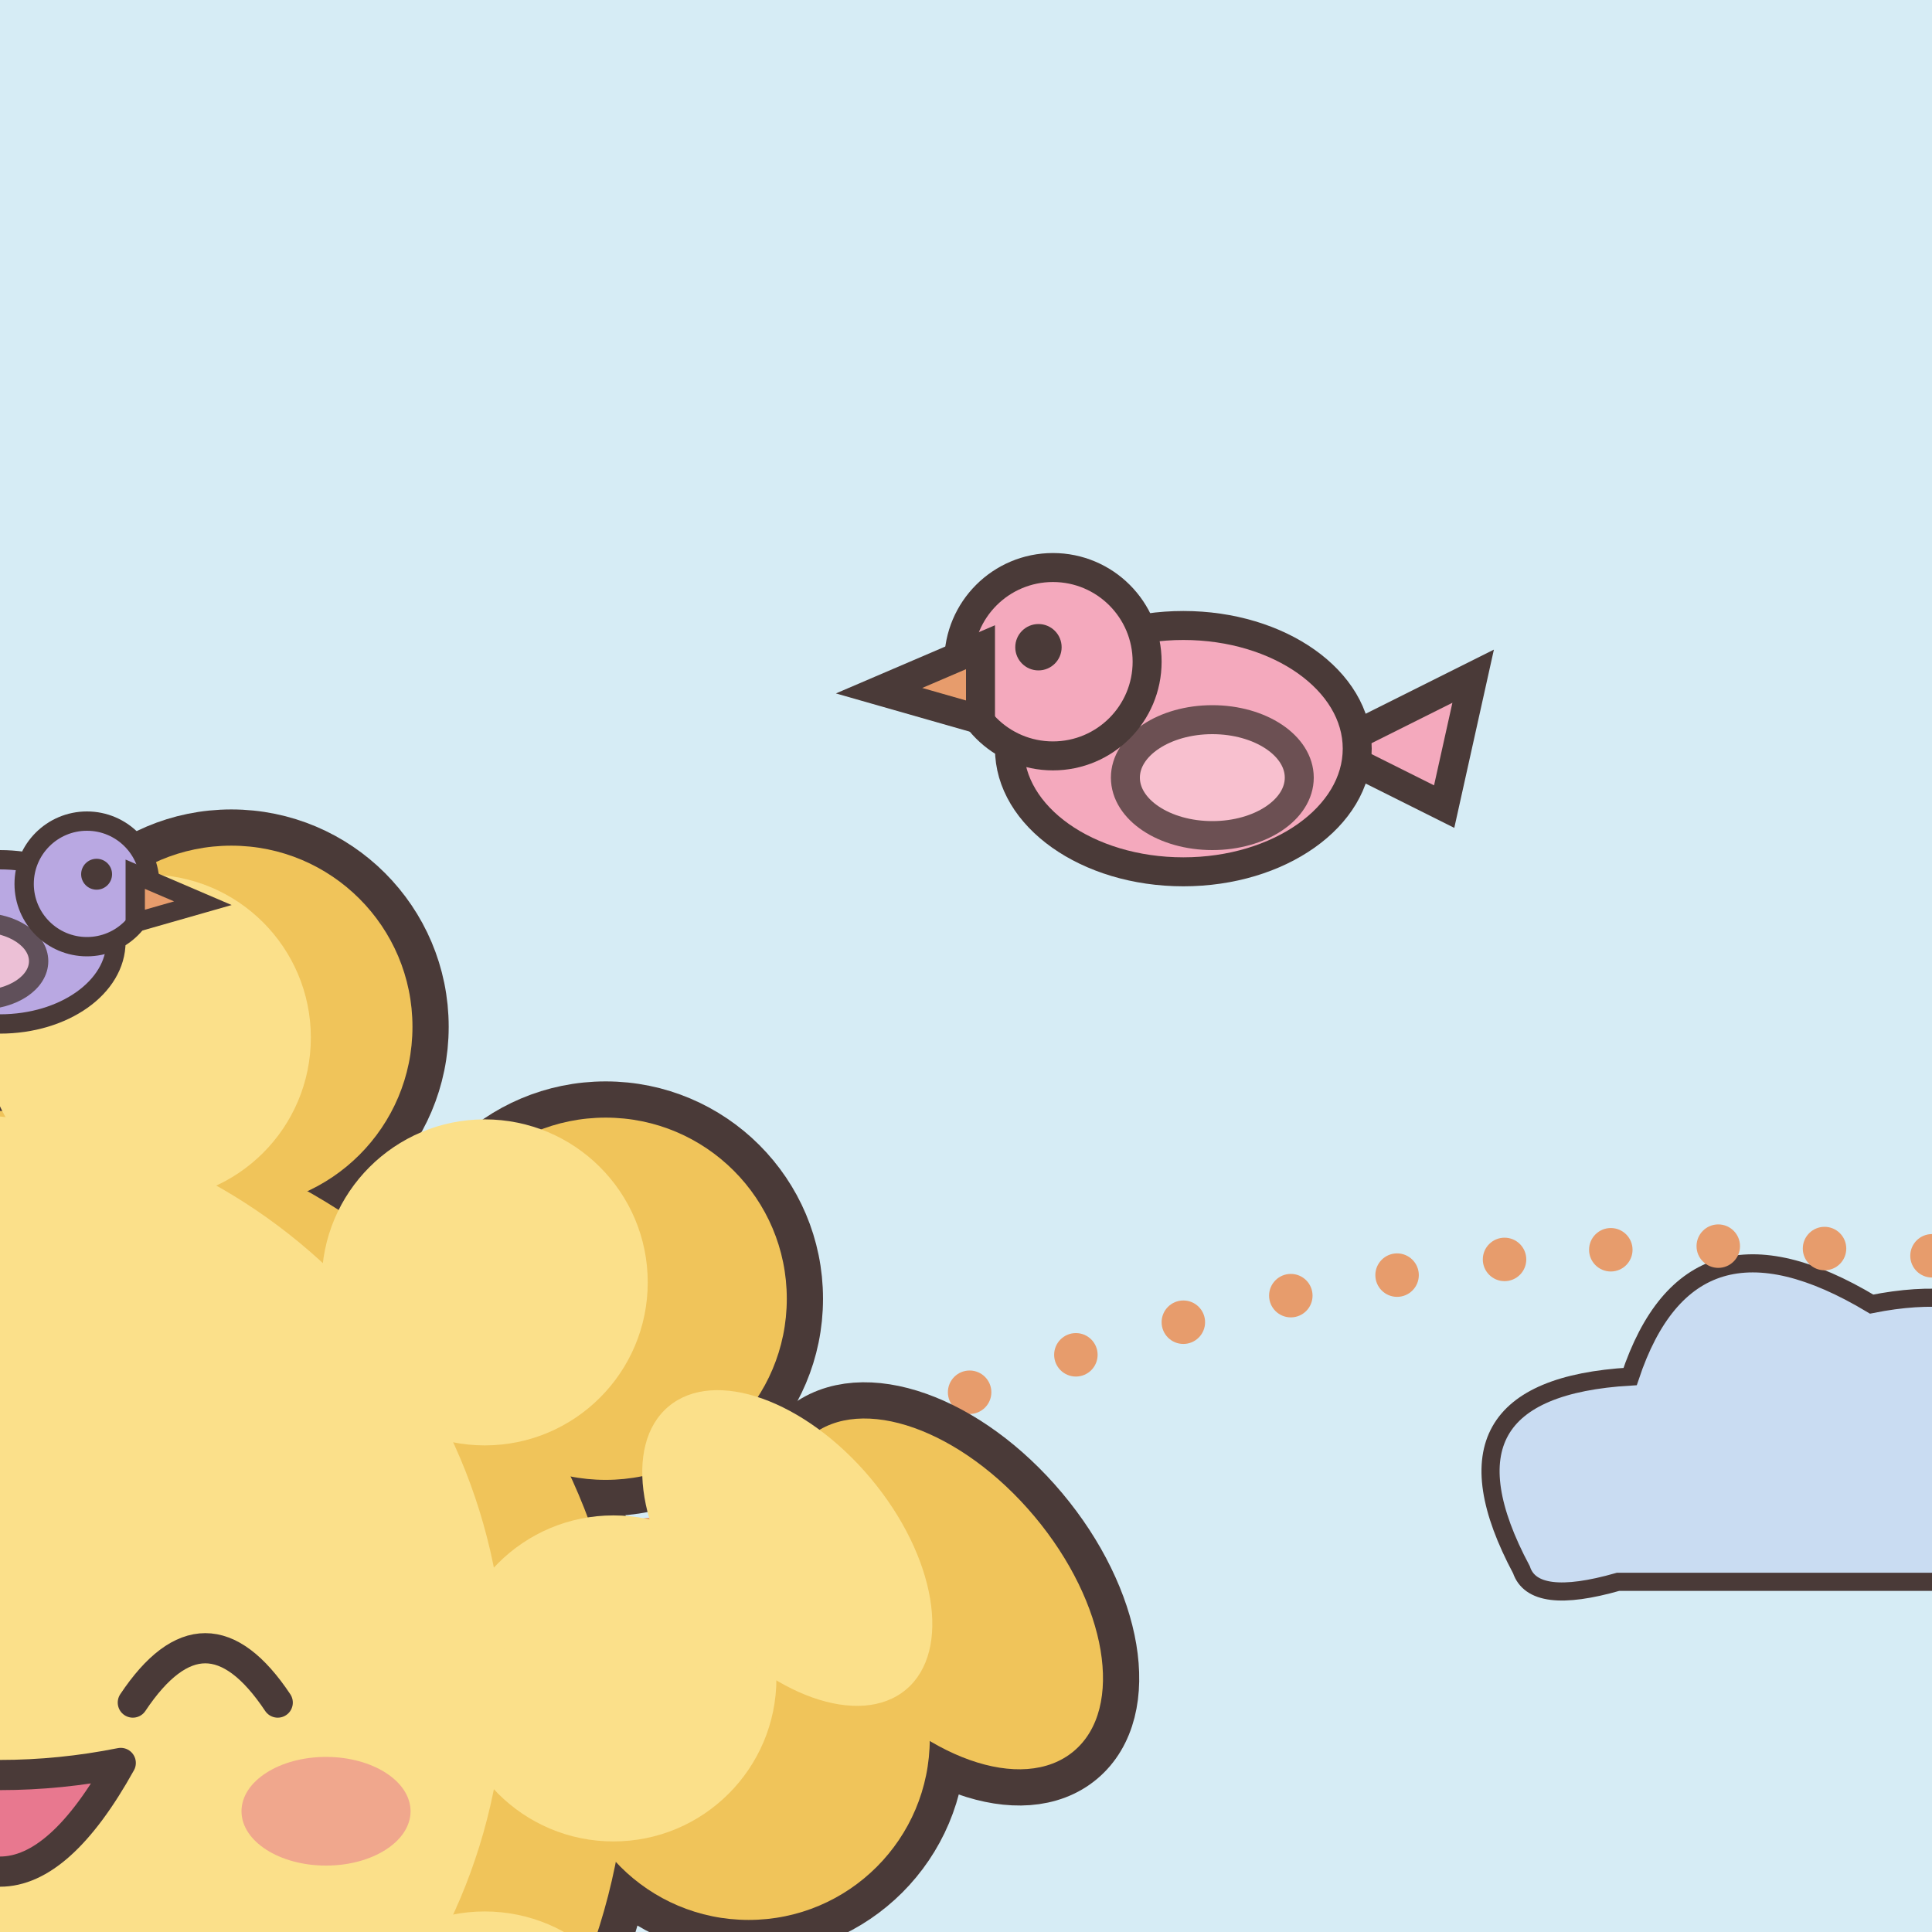
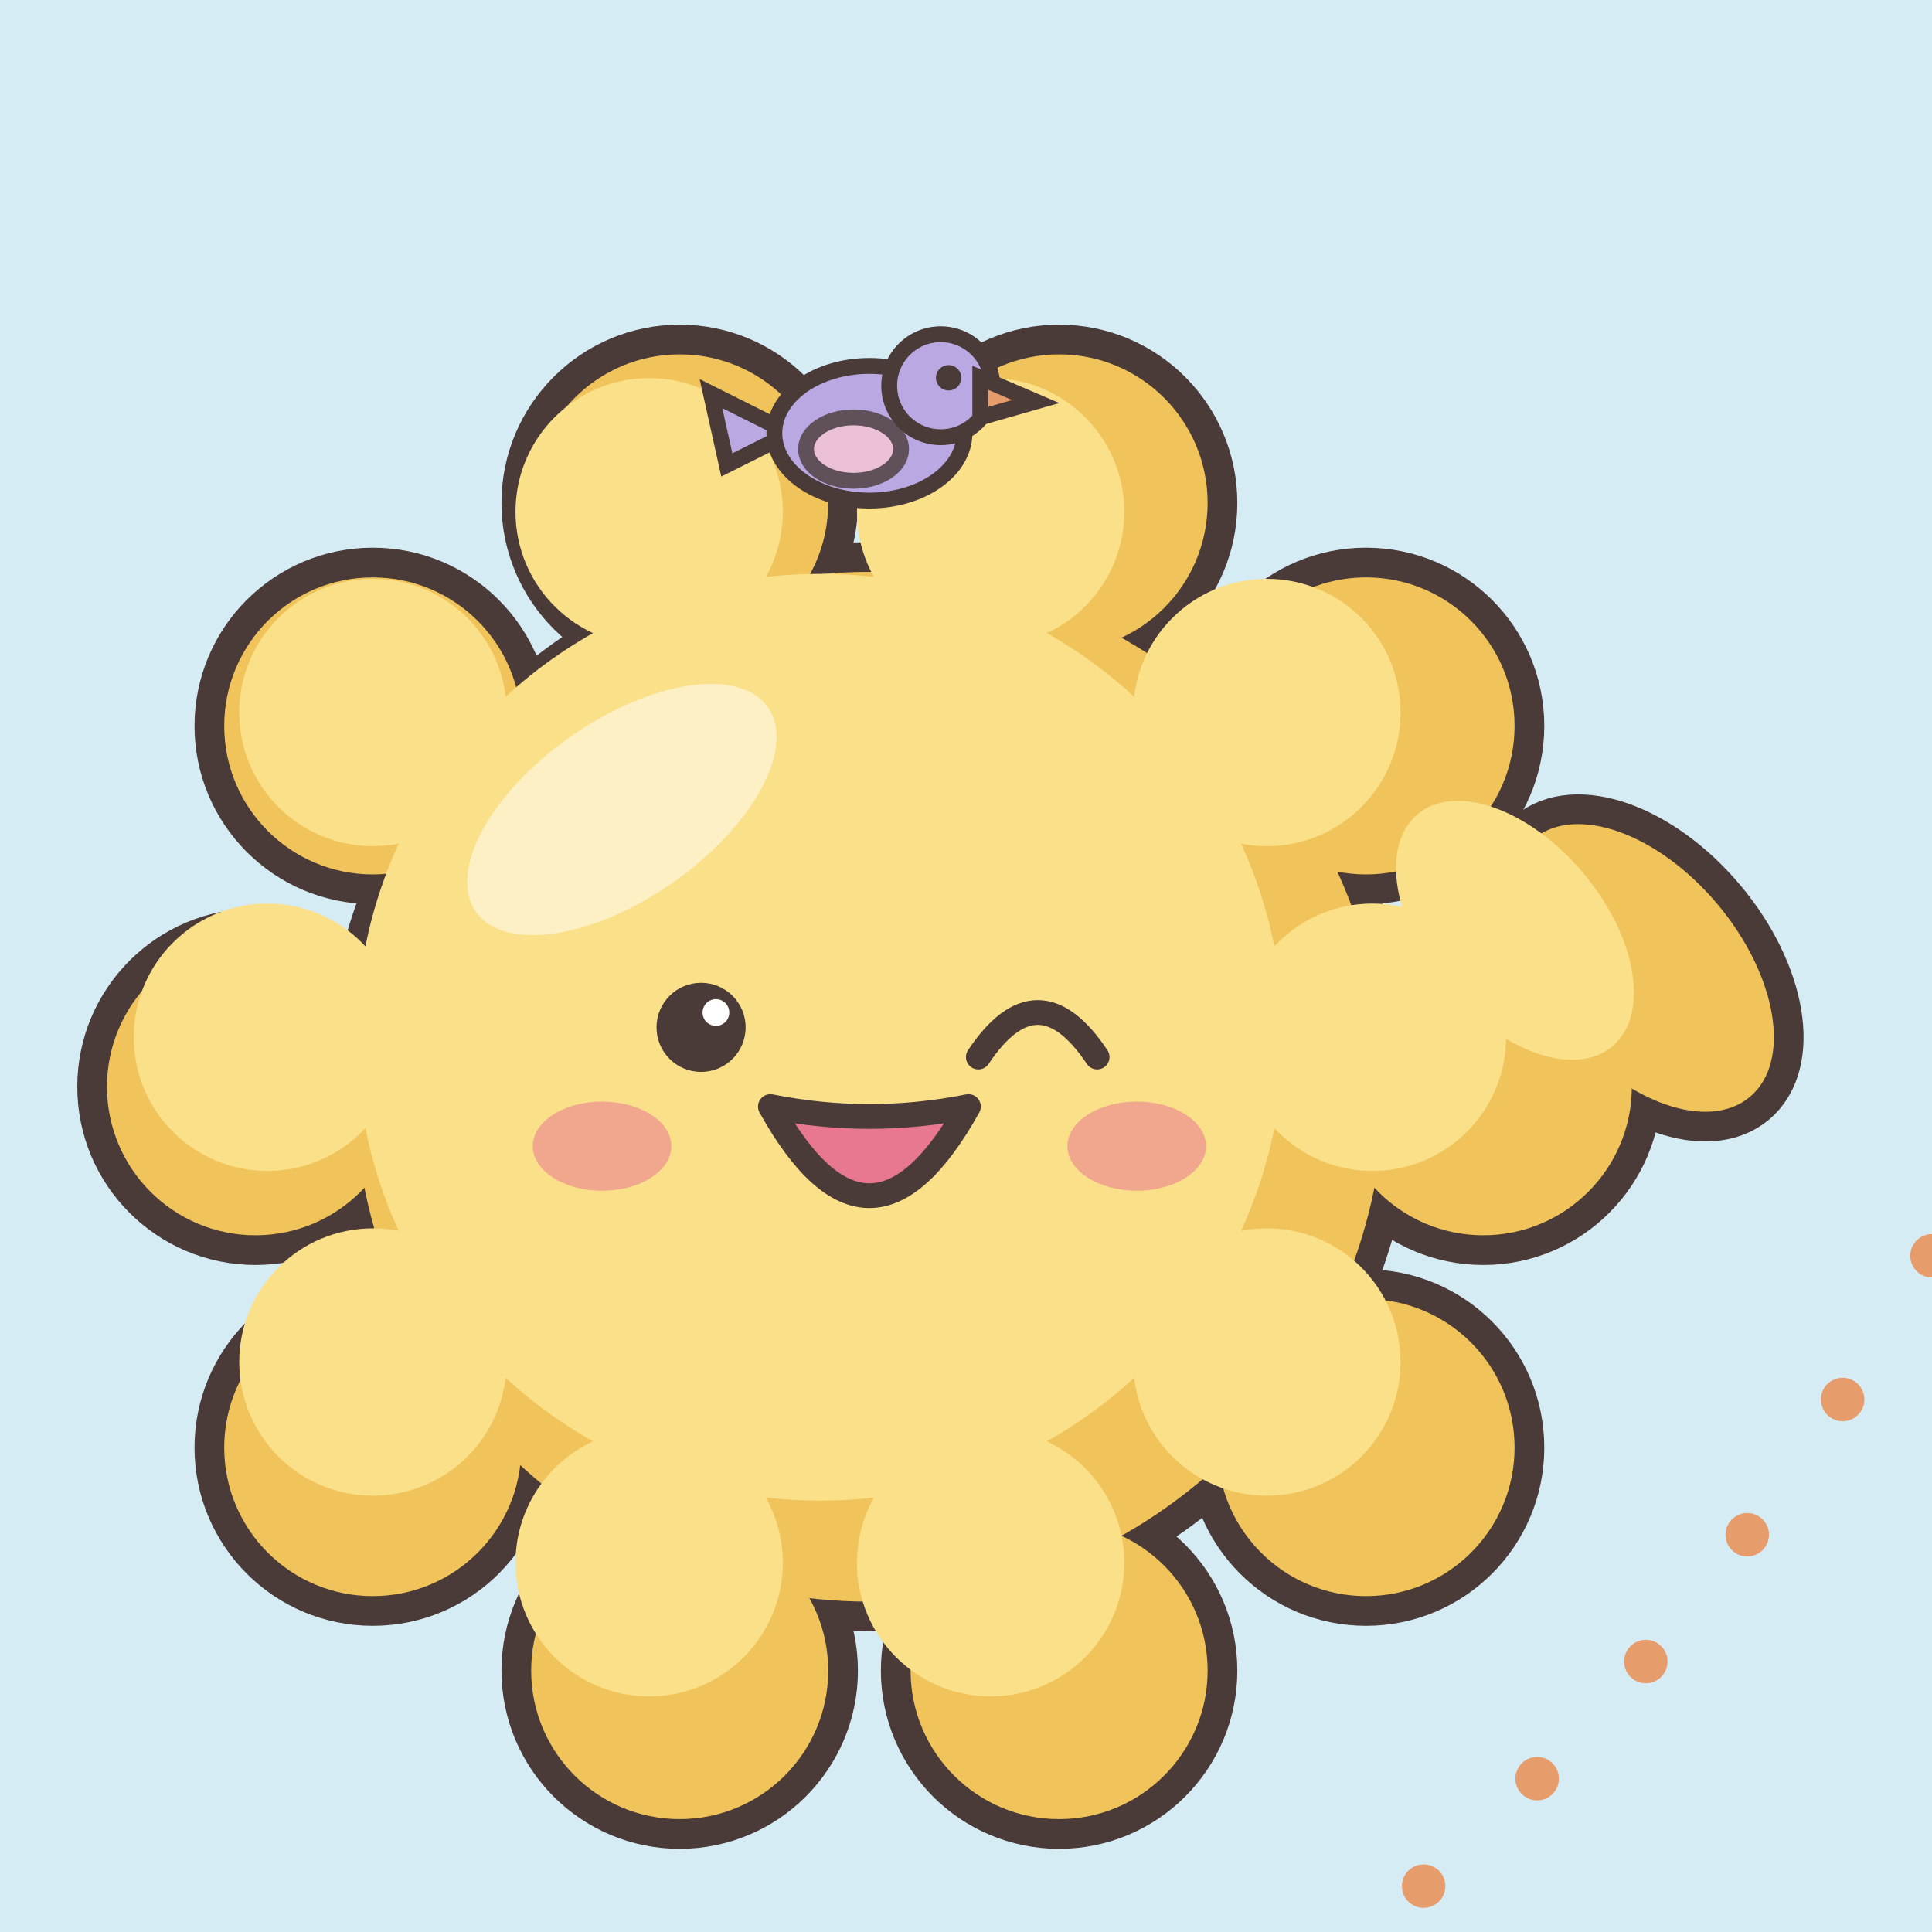
<svg xmlns="http://www.w3.org/2000/svg" width="160" height="160" viewBox="160 0 160 160">
  <rect width="320" height="320" fill="#d6ecf5" />
  <path d="M14 150A50 50 0 0 1 114 150" fill="none" stroke="#f4a9bd" stroke-width="7" />
  <path d="M21 150A43 43 0 0 1 107 150" fill="none" stroke="#fbe08a" stroke-width="7" />
  <path d="M28 150A36 36 0 0 1 100 150" fill="none" stroke="#9cc08a" stroke-width="7" />
  <path d="M35 150A29 29 0 0 1 93 150" fill="none" stroke="#a9c1e6" stroke-width="7" />
  <g transform="translate(60 66) scale(0.9)">
    <path transform="translate(-30 -80)" d="M30 80Q14 50 48 48Q58 18 88 36Q118 30 124 58Q148 74 122 82H46Q32 86 30 80Z" fill="#fffaf1" stroke="#4a3a38" stroke-width="3" />
  </g>
-   <g transform="translate(258 62) scale(1.2)">
+   <g transform="translate(124 104) scale(1.2)">
    <g transform="scale(-1 1)">
      <path d="M-10 0L-20 -5L-18 4Z" fill="#f4a9bd" stroke="#4a3a38" stroke-width="2" />
      <ellipse rx="12" ry="8.5" fill="#f4a9bd" stroke="#4a3a38" stroke-width="2" />
      <circle cx="9" cy="-6" r="6.5" fill="#f4a9bd" stroke="#4a3a38" stroke-width="2" />
      <path d="M14 -7L21 -4L14 -2Z" fill="#e79c6c" stroke="#4a3a38" stroke-width="2" />
      <ellipse cx="-2" cy="2" rx="6" ry="4" fill="#f9c6d3" stroke="#4a3a38" stroke-width="2" opacity=".8" />
      <circle cx="10" cy="-7" r="1.6" fill="#4a3a38" />
    </g>
  </g>
-   <g transform="translate(286 130) scale(0.5)">
+   <g transform="translate(112 188) scale(0.5)">
    <path transform="translate(-30 -80)" d="M30 80Q14 50 48 48Q58 18 88 36Q118 30 124 58Q148 74 122 82H46Q32 86 30 80Z" fill="#c9dcf2" stroke="#4a3a38" stroke-width="3" />
  </g>
-   <circle cx="196.0" cy="138.0" r="1.8" fill="#e79c6c" />
-   <circle cx="204.9" cy="132.5" r="1.8" fill="#e79c6c" />
-   <circle cx="213.7" cy="127.5" r="1.8" fill="#e79c6c" />
-   <circle cx="222.6" cy="123.0" r="1.8" fill="#e79c6c" />
-   <circle cx="231.4" cy="118.9" r="1.8" fill="#e79c6c" />
-   <circle cx="240.3" cy="115.3" r="1.8" fill="#e79c6c" />
-   <circle cx="249.1" cy="112.2" r="1.8" fill="#e79c6c" />
-   <circle cx="258.0" cy="109.5" r="1.8" fill="#e79c6c" />
-   <circle cx="266.9" cy="107.3" r="1.8" fill="#e79c6c" />
-   <circle cx="275.7" cy="105.6" r="1.8" fill="#e79c6c" />
-   <circle cx="284.6" cy="104.3" r="1.8" fill="#e79c6c" />
-   <circle cx="293.4" cy="103.5" r="1.8" fill="#e79c6c" />
-   <circle cx="302.3" cy="103.2" r="1.8" fill="#e79c6c" />
-   <circle cx="311.1" cy="103.4" r="1.8" fill="#e79c6c" />
+   <circle cx="170.0" cy="204.0" r="1.8" fill="#e79c6c" />
+   <circle cx="184.0" cy="201.6" r="1.8" fill="#e79c6c" />
+   <circle cx="197.6" cy="198.5" r="1.8" fill="#e79c6c" />
+   <circle cx="210.6" cy="194.7" r="1.8" fill="#e79c6c" />
+   <circle cx="223.1" cy="190.1" r="1.8" fill="#e79c6c" />
+   <circle cx="235.1" cy="184.8" r="1.8" fill="#e79c6c" />
+   <circle cx="246.5" cy="178.8" r="1.8" fill="#e79c6c" />
+   <circle cx="257.5" cy="172.0" r="1.8" fill="#e79c6c" />
+   <circle cx="268.0" cy="164.5" r="1.8" fill="#e79c6c" />
+   <circle cx="277.9" cy="156.2" r="1.8" fill="#e79c6c" />
+   <circle cx="287.3" cy="147.3" r="1.8" fill="#e79c6c" />
+   <circle cx="296.3" cy="137.6" r="1.8" fill="#e79c6c" />
+   <circle cx="304.7" cy="127.1" r="1.8" fill="#e79c6c" />
+   <circle cx="312.6" cy="115.9" r="1.8" fill="#e79c6c" />
  <circle cx="320.0" cy="104.0" r="1.8" fill="#e79c6c" />
  <path d="M0 226Q80 200 170 220T320 226V320H0Z" fill="#bfe6d4" />
  <path d="M0 262Q90 236 190 260T320 262V320H0Z" fill="#9cc08a" stroke="#4a3a38" stroke-width="3" />
  <path d="M0 302Q80 288 160 304T320 302" fill="none" stroke="#4a3a38" stroke-width="20" />
  <path d="M0 302Q80 288 160 304T320 302" fill="none" stroke="#f8d5b8" stroke-width="14" />
  <g transform="translate(56 192) scale(0.7)">
    <path d="M-12 24L-8 42M12 24L8 42" fill="none" stroke="#4a3a38" stroke-width="2" stroke-linecap="round" stroke-linejoin="round" />
    <rect x="-10" y="42" width="20" height="13" rx="3" fill="#f6b98c" stroke="#4a3a38" stroke-width="2" />
    <circle r="26" fill="#f4a9bd" stroke="#4a3a38" stroke-width="2" />
    <path d="M0 -26C-14 -10 -14 10 0 26C14 10 14 -10 0 -26Z" fill="#fbe08a" stroke="#4a3a38" stroke-width="2" />
  </g>
  <g transform="translate(240 214) scale(1.1)">
    <path d="M0 0L46 -14L20 12Z" fill="#fffaf1" stroke="#4a3a38" stroke-width="2" stroke-linejoin="round" />
    <path d="M0 0L20 12L16 2Z" fill="#a9c1e6" stroke="#4a3a38" stroke-width="2" stroke-linejoin="round" />
  </g>
  <g transform="translate(36 296) scale(1.1)">
    <path d="M-7 0V-14H7V0Q0 4 -7 0Z" fill="#fffaf1" stroke="#4a3a38" stroke-width="2" />
    <path d="M-20 -14A20 16 0 0 1 20 -14Z" fill="#e8788f" stroke="#4a3a38" stroke-width="2" />
    <circle cx="-8" cy="-22" r="3" fill="#fff" />
    <circle cx="6" cy="-26" r="2.5" fill="#fff" />
    <circle cx="12" cy="-19" r="2" fill="#fff" />
  </g>
  <path d="M60 312q-4-14-10-18M60 312q0-18 2-24M60 312q4-14 12-16" fill="none" stroke="#6f9f6b" stroke-width="3" stroke-linecap="round" stroke-linejoin="round" />
  <path d="M300 308q-4-14-10-18M300 308q0-18 2-24M300 308q4-14 12-16" fill="none" stroke="#6f9f6b" stroke-width="3" stroke-linecap="round" stroke-linejoin="round" />
  <g transform="translate(284 300) scale(0.9)">
    <ellipse cx="2" cy="-5" rx="24" ry="6" fill="#f8d5b8" stroke="#4a3a38" stroke-width="2" />
    <path d="M24 -8V-20M29 -8L34 -18" fill="none" stroke="#4a3a38" stroke-width="2" stroke-linecap="round" stroke-linejoin="round" />
    <circle cx="-4" cy="-16" r="13" fill="#b9a8e2" stroke="#4a3a38" stroke-width="2" />
    <path d="M-4 -16a4 4 0 1 1 4 4a8 8 0 1 1-8-8" fill="none" stroke="#4a3a38" stroke-width="2" stroke-linecap="round" stroke-linejoin="round" />
  </g>
-   <g transform="translate(0 -26) scale(1)">
+   <g transform="translate(100.8 -49.4) scale(0.82)">
    <g stroke="#4a3a38" stroke-width="6" stroke-linejoin="round" fill="#4a3a38">
      <circle cx="222" cy="170" r="15" />
      <circle cx="210.159" cy="206.443" r="15" />
      <circle cx="179.159" cy="228.966" r="15" />
      <circle cx="140.841" cy="228.966" r="15" />
      <circle cx="109.841" cy="206.443" r="15" />
      <circle cx="98" cy="170" r="15" />
      <circle cx="109.841" cy="133.557" r="15" />
      <circle cx="140.841" cy="111.034" r="15" />
      <circle cx="179.159" cy="111.034" r="15" />
      <circle cx="210.159" cy="133.557" r="15" />
      <circle cx="160" cy="170" r="52" />
      <ellipse cx="238" cy="158" rx="10" ry="17" transform="rotate(-40 238 158)" />
    </g>
    <g fill="#f0c45a">
      <circle cx="222" cy="170" r="15" />
      <circle cx="210.159" cy="206.443" r="15" />
      <circle cx="179.159" cy="228.966" r="15" />
      <circle cx="140.841" cy="228.966" r="15" />
      <circle cx="109.841" cy="206.443" r="15" />
      <circle cx="98" cy="170" r="15" />
      <circle cx="109.841" cy="133.557" r="15" />
      <circle cx="140.841" cy="111.034" r="15" />
      <circle cx="179.159" cy="111.034" r="15" />
      <circle cx="210.159" cy="133.557" r="15" />
      <circle cx="160" cy="170" r="52" />
      <ellipse cx="238" cy="158" rx="10" ry="17" transform="rotate(-40 238 158)" />
    </g>
    <g fill="#fbe08a" transform="translate(11.0 12.0) scale(0.9)">
      <circle cx="222" cy="170" r="15" />
      <circle cx="210.159" cy="206.443" r="15" />
      <circle cx="179.159" cy="228.966" r="15" />
      <circle cx="140.841" cy="228.966" r="15" />
      <circle cx="109.841" cy="206.443" r="15" />
      <circle cx="98" cy="170" r="15" />
      <circle cx="109.841" cy="133.557" r="15" />
      <circle cx="140.841" cy="111.034" r="15" />
      <circle cx="179.159" cy="111.034" r="15" />
      <circle cx="210.159" cy="133.557" r="15" />
      <circle cx="160" cy="170" r="52" />
      <ellipse cx="238" cy="158" rx="10" ry="17" transform="rotate(-40 238 158)" />
    </g>
    <ellipse cx="135" cy="142" rx="18" ry="9" fill="#fff" opacity=".5" transform="rotate(-35 135 142)" />
    <circle cx="143" cy="164" r="4.5" fill="#4a3a38" />
    <circle cx="144.5" cy="162.5" r="1.35" fill="#fff" />
    <path d="M171 167Q177 158 183 167" fill="none" stroke="#4a3a38" stroke-width="2.5" stroke-linecap="round" stroke-linejoin="round" />
    <ellipse cx="133" cy="176" rx="7" ry="4.5" fill="#e8788f" opacity=".55" />
    <ellipse cx="187" cy="176" rx="7" ry="4.5" fill="#e8788f" opacity=".55" />
    <path d="M150 172Q160 174 170 172Q160 190 150 172Z" fill="#e8788f" stroke="#4a3a38" stroke-width="2.5" stroke-linejoin="round" />
    <g transform="translate(160 104) scale(0.8)">
      <g transform="scale(1 1)">
        <path d="M-10 0L-20 -5L-18 4Z" fill="#b9a8e2" stroke="#4a3a38" stroke-width="2" />
        <ellipse rx="12" ry="8.5" fill="#b9a8e2" stroke="#4a3a38" stroke-width="2" />
        <circle cx="9" cy="-6" r="6.5" fill="#b9a8e2" stroke="#4a3a38" stroke-width="2" />
        <path d="M14 -7L21 -4L14 -2Z" fill="#e79c6c" stroke="#4a3a38" stroke-width="2" />
        <ellipse cx="-2" cy="2" rx="6" ry="4" fill="#f9c6d3" stroke="#4a3a38" stroke-width="2" opacity=".8" />
        <circle cx="10" cy="-7" r="1.6" fill="#4a3a38" />
      </g>
    </g>
  </g>
</svg>
